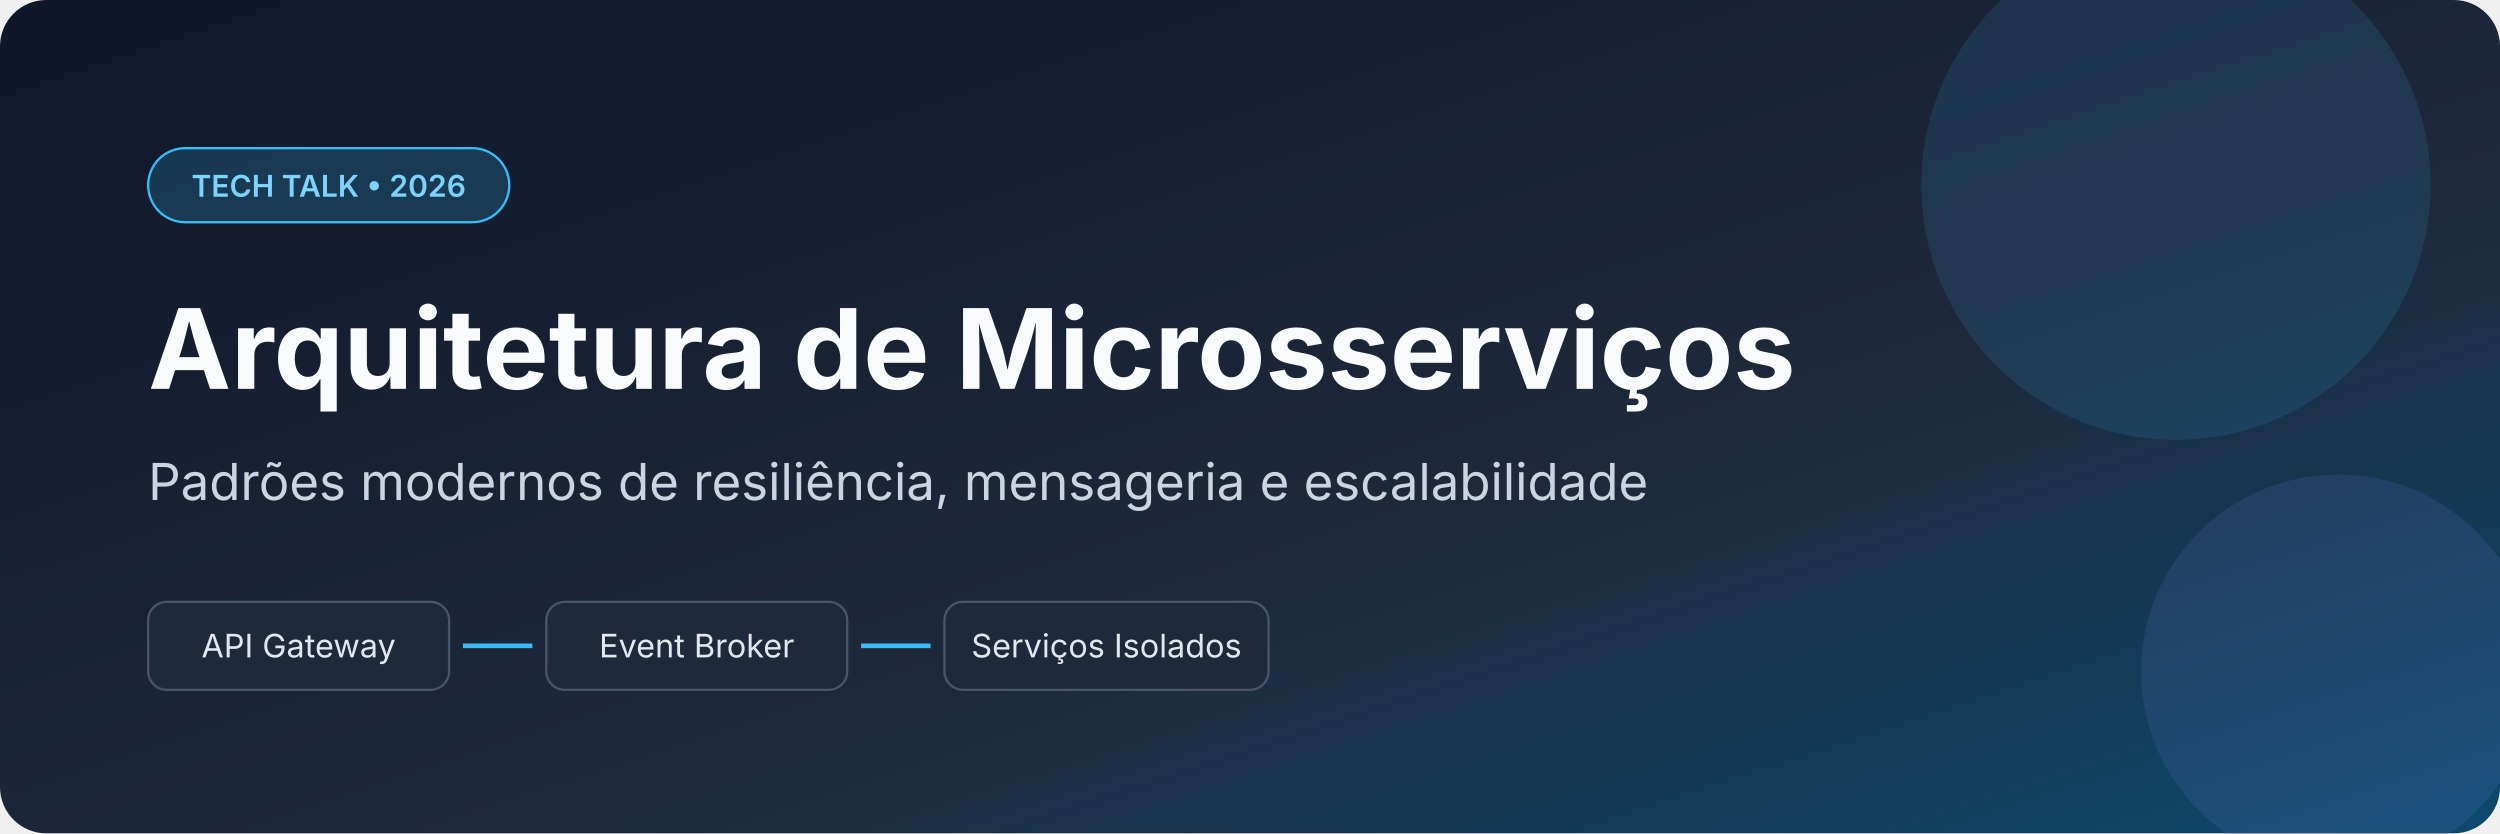
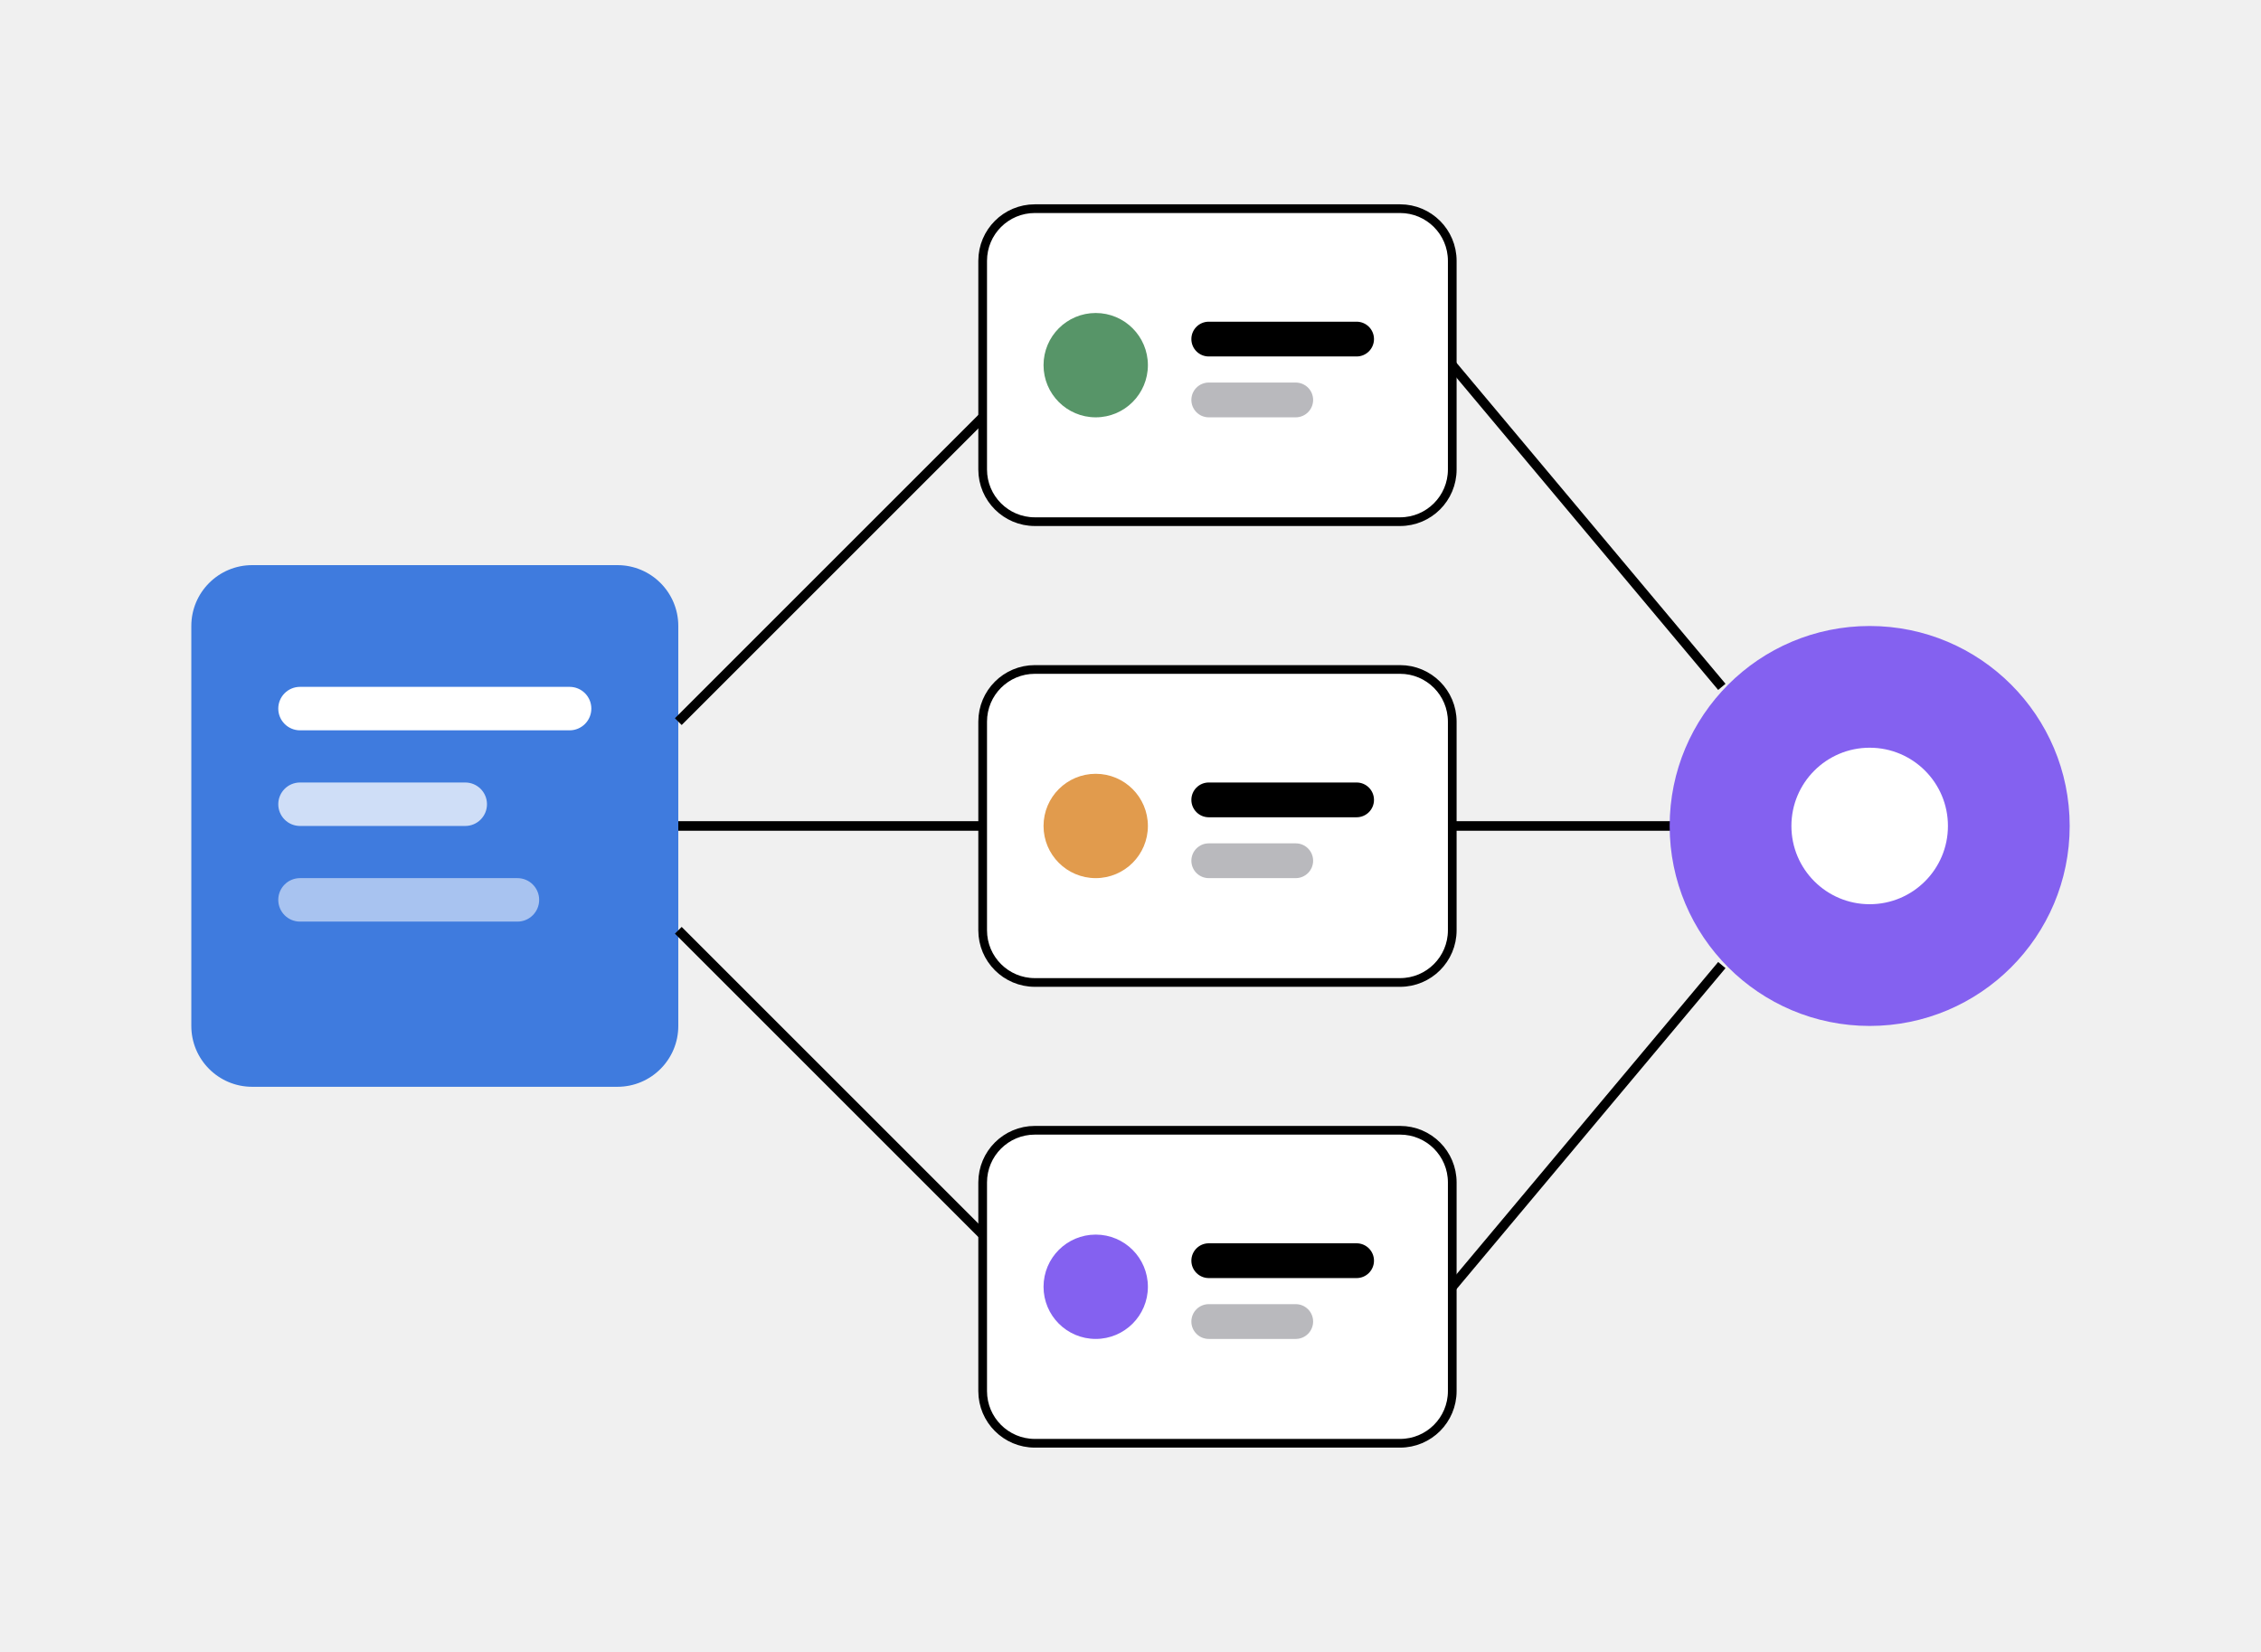
- <svg xmlns="http://www.w3.org/2000/svg" width="1080" height="360" viewBox="0 0 1080 360">
-   <defs>
-     <linearGradient id="archBg" x1="0%" y1="0%" x2="100%" y2="100%">
-       <stop offset="0%" stop-color="#0f172a" />
-       <stop offset="60%" stop-color="#1e293b" />
-       <stop offset="100%" stop-color="#0c4a6e" />
-     </linearGradient>
-   </defs>
-   <rect width="1080" height="360" rx="20" fill="url(#archBg)" />
-   <circle cx="940" cy="80" r="110" fill="#38bdf8" fill-opacity="0.12" />
-   <circle cx="1010" cy="290" r="85" fill="#818cf8" fill-opacity="0.12" />
-   <rect x="64" y="64" width="156" height="32" rx="16" fill="#38bdf8" fill-opacity="0.18" stroke="#38bdf8" stroke-width="1" />
-   <text x="142" y="85" text-anchor="middle" font-family="Inter, Segoe UI, Arial, sans-serif" font-size="13" font-weight="600" fill="#7dd3fc">TECH TALK • 2026</text>
-   <text x="64" y="168" font-family="Inter, Segoe UI, Arial, sans-serif" font-size="48" font-weight="700" fill="#f8fafc">Arquitetura de Microsserviços</text>
-   <text x="64" y="216" font-family="Inter, Segoe UI, Arial, sans-serif" font-size="22" fill="#cbd5e1">Padrões modernos de resiliência, mensageria e escalabilidade</text>
-   <g transform="translate(64, 260)">
-     <rect x="0" y="0" width="130" height="38" rx="8" fill="#1e293b" stroke="#475569" />
-     <text x="65" y="24" text-anchor="middle" font-family="Inter, Arial, sans-serif" font-size="14" fill="#e2e8f0">API Gateway</text>
-     <path d="M 136 19 L 166 19" stroke="#38bdf8" stroke-width="2" />
-     <rect x="172" y="0" width="130" height="38" rx="8" fill="#1e293b" stroke="#475569" />
-     <text x="237" y="24" text-anchor="middle" font-family="Inter, Arial, sans-serif" font-size="14" fill="#e2e8f0">Event Broker</text>
-     <path d="M 308 19 L 338 19" stroke="#38bdf8" stroke-width="2" />
-     <rect x="344" y="0" width="140" height="38" rx="8" fill="#1e293b" stroke="#475569" />
-     <text x="414" y="24" text-anchor="middle" font-family="Inter, Arial, sans-serif" font-size="14" fill="#e2e8f0">Serviços Isolados</text>
-   </g>
+ <svg xmlns="http://www.w3.org/2000/svg" width="520" height="380" viewBox="0 0 520 380" fill="none">
+   <rect x="44" y="130" width="112" height="120" rx="14" fill="#3f7bde" />
+   <rect x="64" y="158" width="72" height="10" rx="5" fill="#ffffff" />
+   <rect x="64" y="180" width="48" height="10" rx="5" fill="#ffffff" fill-opacity="0.75" />
+   <rect x="64" y="202" width="60" height="10" rx="5" fill="#ffffff" fill-opacity="0.55" />
+   <line x1="156" y1="166" x2="226" y2="96" stroke="#000000" stroke-width="2.2" />
+   <line x1="156" y1="190" x2="226" y2="190" stroke="#000000" stroke-width="2.2" />
+   <line x1="156" y1="214" x2="226" y2="284" stroke="#000000" stroke-width="2.2" />
+   <rect x="226" y="48" width="108" height="72" rx="12" fill="#ffffff" stroke="#000000" stroke-width="2" />
+   <circle cx="252" cy="84" r="12" fill="#579568" />
+   <rect x="274" y="74" width="42" height="8" rx="4" fill="#000000" />
+   <rect x="274" y="88" width="28" height="8" rx="4" fill="#52525b" fill-opacity="0.4" />
+   <rect x="226" y="154" width="108" height="72" rx="12" fill="#ffffff" stroke="#000000" stroke-width="2" />
+   <circle cx="252" cy="190" r="12" fill="#e19b4d" />
+   <rect x="274" y="180" width="42" height="8" rx="4" fill="#000000" />
+   <rect x="274" y="194" width="28" height="8" rx="4" fill="#52525b" fill-opacity="0.4" />
+   <rect x="226" y="260" width="108" height="72" rx="12" fill="#ffffff" stroke="#000000" stroke-width="2" />
+   <circle cx="252" cy="296" r="12" fill="#8461f0" />
+   <rect x="274" y="286" width="42" height="8" rx="4" fill="#000000" />
+   <rect x="274" y="300" width="28" height="8" rx="4" fill="#52525b" fill-opacity="0.4" />
+   <line x1="334" y1="84" x2="396" y2="158" stroke="#000000" stroke-width="2.2" />
+   <line x1="334" y1="190" x2="386" y2="190" stroke="#000000" stroke-width="2.2" />
+   <line x1="334" y1="296" x2="396" y2="222" stroke="#000000" stroke-width="2.2" />
+   <circle cx="430" cy="190" r="46" fill="#8461f0" />
+   <circle cx="430" cy="190" r="18" fill="#ffffff" />
</svg>
